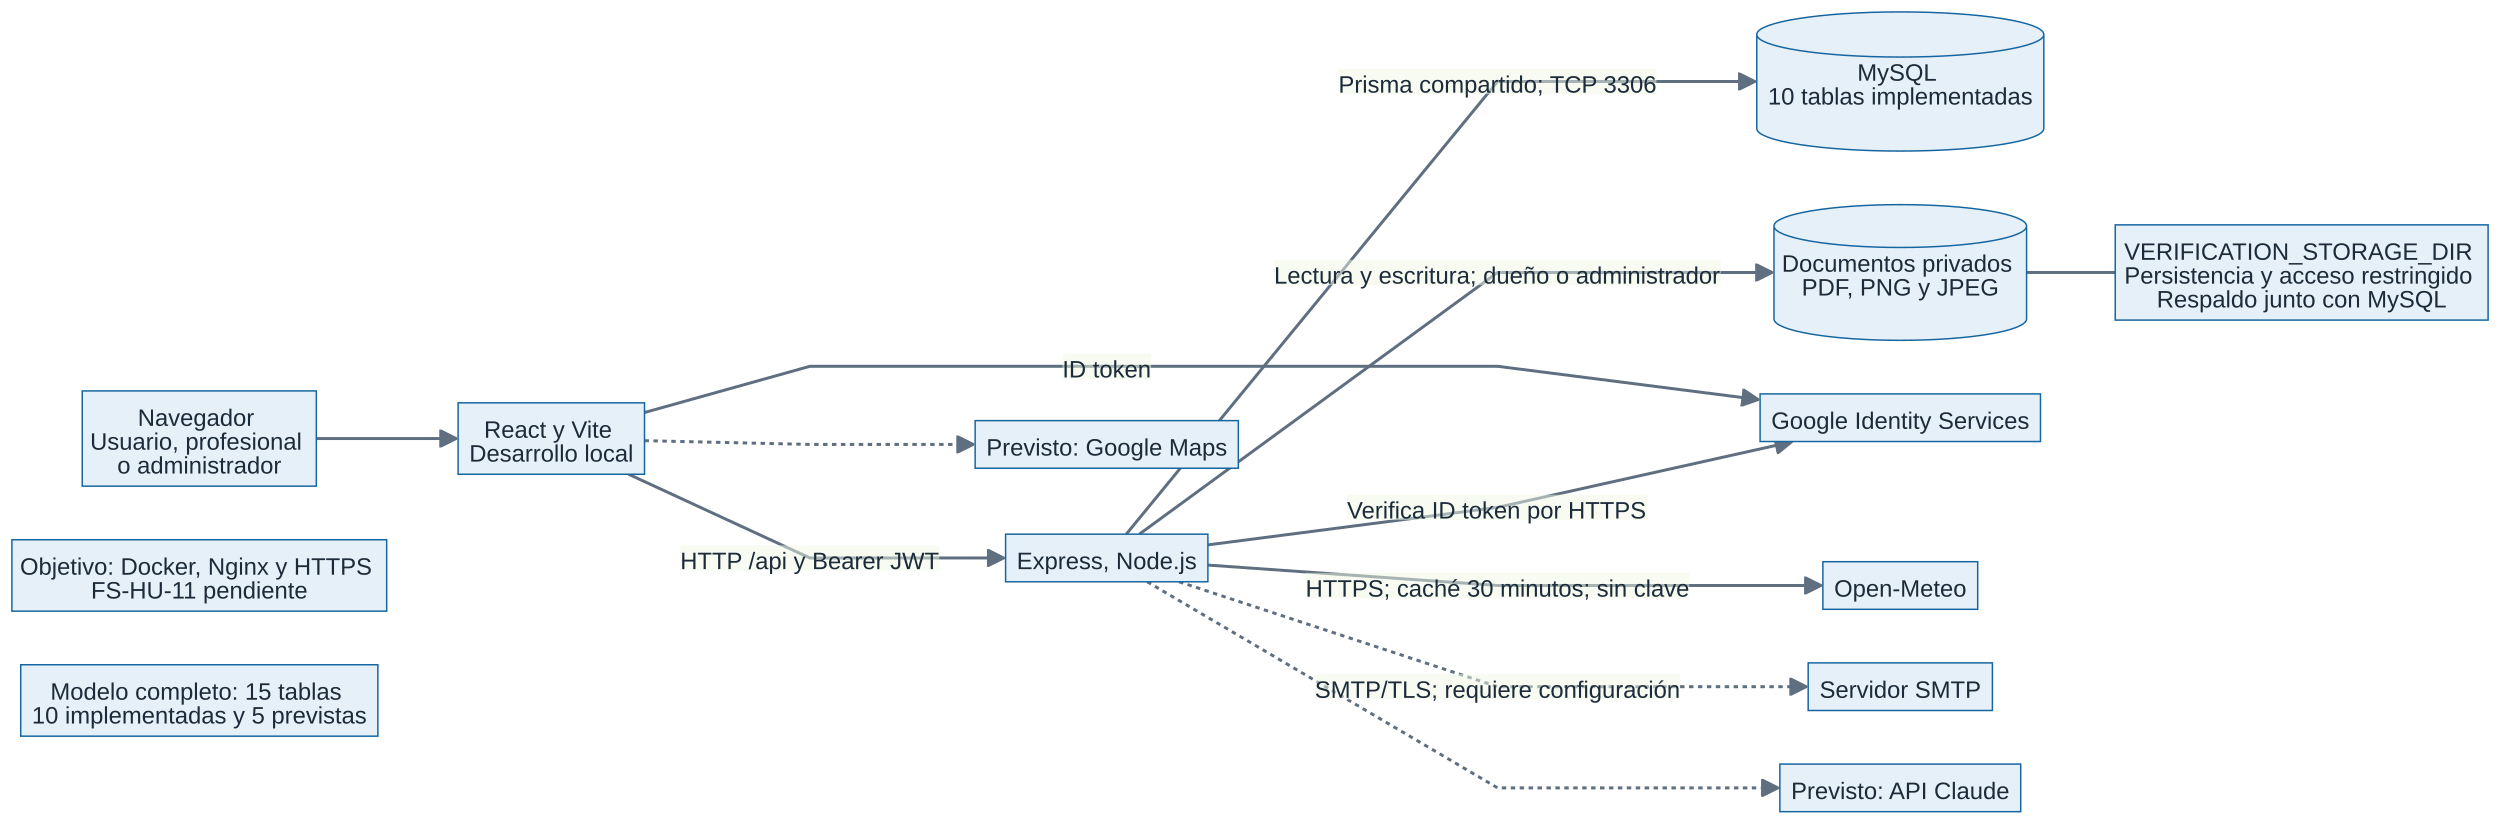
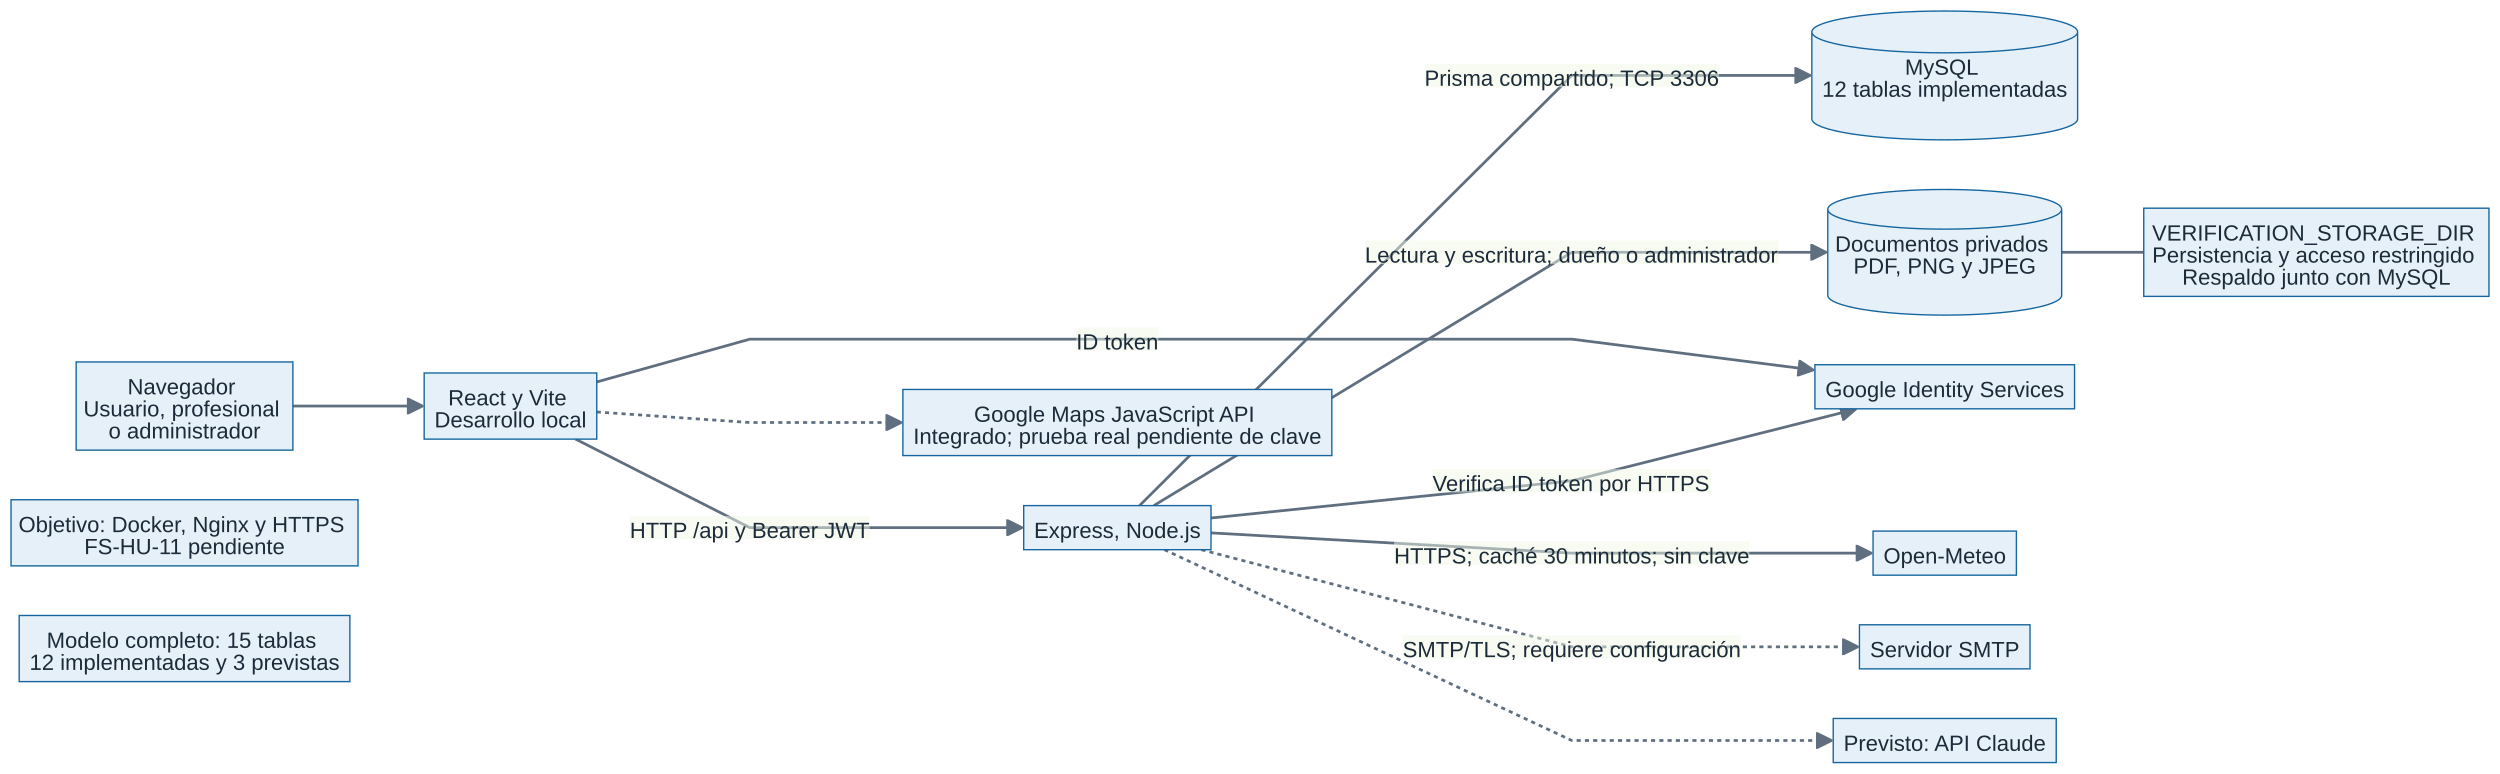
- <svg xmlns="http://www.w3.org/2000/svg" aria-roledescription="flowchart-v2" role="graphics-document document" viewBox="-8 -8 1679.992 553.452" height="553.452" width="1679.992" id="diagram">
+ <svg xmlns="http://www.w3.org/2000/svg" aria-roledescription="flowchart-v2" role="graphics-document document" viewBox="-8 -8 1814.453 561.452" height="561.452" width="1814.453" id="diagram">
  <style>#diagram{font-family:Arial;font-size:16px;fill:#1c2b39;}#diagram .error-icon{fill:hsl(26.667, 56.25%, 98.725%);}#diagram .error-text{fill:rgb(1.422, 3.453, 5.078);stroke:rgb(1.422, 3.453, 5.078);}#diagram .edge-thickness-normal{stroke-width:2px;}#diagram .edge-thickness-thick{stroke-width:3.5px;}#diagram .edge-pattern-solid{stroke-dasharray:0;}#diagram .edge-pattern-dashed{stroke-dasharray:3;}#diagram .edge-pattern-dotted{stroke-dasharray:2;}#diagram .marker{fill:#5f6f80;stroke:#5f6f80;}#diagram .marker.cross{stroke:#5f6f80;}#diagram svg{font-family:Arial;font-size:16px;}#diagram .label{font-family:Arial;color:#1c2b39;}#diagram .cluster-label text{fill:rgb(1.422, 3.453, 5.078);}#diagram .cluster-label span,#diagram p{color:rgb(1.422, 3.453, 5.078);}#diagram .label text,#diagram span,#diagram p{fill:#1c2b39;color:#1c2b39;}#diagram .node rect,#diagram .node circle,#diagram .node ellipse,#diagram .node polygon,#diagram .node path{fill:#e6f0f8;stroke:#1565a0;stroke-width:1px;}#diagram .flowchart-label text{text-anchor:middle;}#diagram .node .katex path{fill:#000;stroke:#000;stroke-width:1px;}#diagram .node .label{text-align:center;}#diagram .node.clickable{cursor:pointer;}#diagram .arrowheadPath{fill:#0b0b0b;}#diagram .edgePath .path{stroke:#5f6f80;stroke-width:2.0px;}#diagram .flowchart-link{stroke:#5f6f80;fill:none;}#diagram .edgeLabel{background-color:hsl(86.667, 56.25%, 93.725%);text-align:center;}#diagram .edgeLabel rect{opacity:0.5;background-color:hsl(86.667, 56.25%, 93.725%);fill:hsl(86.667, 56.25%, 93.725%);}#diagram .labelBkg{background-color:rgba(240, 248, 230, 0.5);}#diagram .cluster rect{fill:hsl(26.667, 56.25%, 98.725%);stroke:hsl(26.667, 16.25%, 88.725%);stroke-width:1px;}#diagram .cluster text{fill:rgb(1.422, 3.453, 5.078);}#diagram .cluster span,#diagram p{color:rgb(1.422, 3.453, 5.078);}#diagram div.mermaidTooltip{position:absolute;text-align:center;max-width:200px;padding:2px;font-family:Arial;font-size:12px;background:hsl(26.667, 56.25%, 98.725%);border:1px solid hsl(26.667, 16.25%, 88.725%);border-radius:2px;pointer-events:none;z-index:100;}#diagram .flowchartTitleText{text-anchor:middle;font-size:18px;fill:#1c2b39;}#diagram :root{--mermaid-font-family:"trebuchet ms",verdana,arial,sans-serif;}</style>
  <g>
    <marker orient="auto" markerHeight="12" markerWidth="12" markerUnits="userSpaceOnUse" refY="5" refX="6" viewBox="0 0 10 10" class="marker flowchart" id="diagram_flowchart-pointEnd">
      <path style="stroke-width: 1; stroke-dasharray: 1, 0;" class="arrowMarkerPath" d="M 0 0 L 10 5 L 0 10 z" />
    </marker>
    <marker orient="auto" markerHeight="12" markerWidth="12" markerUnits="userSpaceOnUse" refY="5" refX="4.5" viewBox="0 0 10 10" class="marker flowchart" id="diagram_flowchart-pointStart">
      <path style="stroke-width: 1; stroke-dasharray: 1, 0;" class="arrowMarkerPath" d="M 0 5 L 10 10 L 10 0 z" />
    </marker>
    <marker orient="auto" markerHeight="11" markerWidth="11" markerUnits="userSpaceOnUse" refY="5" refX="11" viewBox="0 0 10 10" class="marker flowchart" id="diagram_flowchart-circleEnd">
      <circle style="stroke-width: 1; stroke-dasharray: 1, 0;" class="arrowMarkerPath" r="5" cy="5" cx="5" />
    </marker>
    <marker orient="auto" markerHeight="11" markerWidth="11" markerUnits="userSpaceOnUse" refY="5" refX="-1" viewBox="0 0 10 10" class="marker flowchart" id="diagram_flowchart-circleStart">
      <circle style="stroke-width: 1; stroke-dasharray: 1, 0;" class="arrowMarkerPath" r="5" cy="5" cx="5" />
    </marker>
    <marker orient="auto" markerHeight="11" markerWidth="11" markerUnits="userSpaceOnUse" refY="5.2" refX="12" viewBox="0 0 11 11" class="marker cross flowchart" id="diagram_flowchart-crossEnd">
      <path style="stroke-width: 2; stroke-dasharray: 1, 0;" class="arrowMarkerPath" d="M 1,1 l 9,9 M 10,1 l -9,9" />
    </marker>
    <marker orient="auto" markerHeight="11" markerWidth="11" markerUnits="userSpaceOnUse" refY="5.2" refX="-1" viewBox="0 0 11 11" class="marker cross flowchart" id="diagram_flowchart-crossStart">
      <path style="stroke-width: 2; stroke-dasharray: 1, 0;" class="arrowMarkerPath" d="M 1,1 l 9,9 M 10,1 l -9,9" />
    </marker>
    <g class="root">
      <g class="clusters" />
      <g class="edgePaths">
        <path marker-end="url(#diagram_flowchart-pointEnd)" style="fill:none;" class="edge-thickness-normal edge-pattern-solid flowchart-link LS-U LE-F" id="L-U-F-0" d="M204.57,286.702L275.844,286.702L294.544,286.702" />
-         <path marker-end="url(#diagram_flowchart-pointEnd)" style="fill:none;" class="edge-thickness-normal edge-pattern-solid flowchart-link LS-F LE-B" id="L-F-B-0" d="M414.432,310.702L536.203,366.952L662.458,366.952" />
-         <path marker-end="url(#diagram_flowchart-pointEnd)" style="fill:none;" class="edge-thickness-normal edge-pattern-solid flowchart-link LS-B LE-D" id="L-B-D-0" d="M748.85,350.952L998.348,46.754L1167.239,46.754" />
-         <path marker-end="url(#diagram_flowchart-pointEnd)" style="fill:none;" class="edge-thickness-normal edge-pattern-solid flowchart-link LS-B LE-A" id="L-B-A-0" d="M757.629,350.952L998.348,175.105L1178.809,175.105" />
-         <path style="fill:none;" class="edge-thickness-normal edge-pattern-solid flowchart-link LS-A LE-P" id="L-A-P-0" d="M1353.859,175.105L1389.43,175.105L1413.43,175.105" />
-         <path marker-end="url(#diagram_flowchart-pointEnd)" style="fill:none;" class="edge-thickness-normal edge-pattern-solid flowchart-link LS-F LE-I" id="L-F-I-0" d="M425.109,269.199L536.203,238.154L735.727,238.154L998.348,238.154L1169.516,260.004" />
-         <path marker-end="url(#diagram_flowchart-pointEnd)" style="fill:none;" class="edge-thickness-normal edge-pattern-solid flowchart-link LS-B LE-I" id="L-B-I-0" d="M803.695,358.153L998.348,332.952L1191.941,289.854" />
-         <path marker-end="url(#diagram_flowchart-pointEnd)" style="fill:none;" class="edge-thickness-normal edge-pattern-solid flowchart-link LS-B LE-O" id="L-B-O-0" d="M803.695,371.74L998.348,385.452L1211.665,385.452" />
-         <path marker-end="url(#diagram_flowchart-pointEnd)" style="fill:none;stroke-width:2px;stroke-dasharray:3;" class="edge-thickness-normal edge-pattern-dotted flowchart-link LS-B LE-S" id="L-B-S-0" d="M784.304,382.952L998.348,453.452L1201.786,453.452" />
-         <path marker-end="url(#diagram_flowchart-pointEnd)" style="fill:none;stroke-width:2px;stroke-dasharray:3;" class="edge-thickness-normal edge-pattern-dotted flowchart-link LS-F LE-G" id="L-F-G-0" d="M425.109,288.127L536.203,290.654L641.997,290.654" />
-         <path marker-end="url(#diagram_flowchart-pointEnd)" style="fill:none;stroke-width:2px;stroke-dasharray:3;" class="edge-thickness-normal edge-pattern-dotted flowchart-link LS-B LE-C" id="L-B-C-0" d="M762.924,382.952L998.348,521.452L1182.763,521.452" />
+         <path marker-end="url(#diagram_flowchart-pointEnd)" style="fill:none;" class="edge-thickness-normal edge-pattern-solid flowchart-link LS-F LE-B" id="L-F-B-0" d="M409.722,310.702L536.203,374.952L729.688,374.952" />
+         <path marker-end="url(#diagram_flowchart-pointEnd)" style="fill:none;" class="edge-thickness-normal edge-pattern-solid flowchart-link LS-B LE-D" id="L-B-D-0" d="M819.038,358.952L1132.809,46.754L1301.7,46.754" />
+         <path marker-end="url(#diagram_flowchart-pointEnd)" style="fill:none;" class="edge-thickness-normal edge-pattern-solid flowchart-link LS-B LE-A" id="L-B-A-0" d="M829.365,358.952L1132.809,175.105L1313.27,175.105" />
+         <path style="fill:none;" class="edge-thickness-normal edge-pattern-solid flowchart-link LS-A LE-P" id="L-A-P-0" d="M1488.32,175.105L1523.891,175.105L1547.891,175.105" />
+         <path marker-end="url(#diagram_flowchart-pointEnd)" style="fill:none;" class="edge-thickness-normal edge-pattern-solid flowchart-link LS-F LE-I" id="L-F-I-0" d="M425.109,269.199L536.203,238.154L802.957,238.154L1132.809,238.154L1303.977,260.004" />
+         <path marker-end="url(#diagram_flowchart-pointEnd)" style="fill:none;" class="edge-thickness-normal edge-pattern-solid flowchart-link LS-B LE-I" id="L-B-I-0" d="M870.926,367.946L1132.809,340.952L1334.86,289.998" />
+         <path marker-end="url(#diagram_flowchart-pointEnd)" style="fill:none;" class="edge-thickness-normal edge-pattern-solid flowchart-link LS-B LE-O" id="L-B-O-0" d="M870.926,378.764L1132.809,393.452L1346.126,393.452" />
+         <path marker-end="url(#diagram_flowchart-pointEnd)" style="fill:none;stroke-width:2px;stroke-dasharray:3;" class="edge-thickness-normal edge-pattern-dotted flowchart-link LS-B LE-S" id="L-B-S-0" d="M863.97,390.952L1132.809,461.452L1336.247,461.452" />
+         <path marker-end="url(#diagram_flowchart-pointEnd)" style="fill:none;stroke-width:2px;stroke-dasharray:3;" class="edge-thickness-normal edge-pattern-dotted flowchart-link LS-F LE-G" id="L-F-G-0" d="M425.109,291.011L536.203,298.654L641.997,298.654" />
+         <path marker-end="url(#diagram_flowchart-pointEnd)" style="fill:none;stroke-width:2px;stroke-dasharray:3;" class="edge-thickness-normal edge-pattern-dotted flowchart-link LS-B LE-C" id="L-B-C-0" d="M837.116,390.952L1132.809,529.452L1317.223,529.452" />
      </g>
      <g class="edgeLabels">
        <g class="edgeLabel">
          <g transform="translate(0, 0)" class="label">
            <rect height="0" width="0" ry="0" rx="0" />
            <text style="">
              <tspan class="row" x="0" dy="1em" xml:space="preserve" />
            </text>
          </g>
        </g>
-         <g transform="translate(536.2031, 366.9521)" class="edgeLabel">
+         <g transform="translate(536.2031, 374.9521)" class="edgeLabel">
          <g transform="translate(-87.09375, -8.5)" class="label">
            <rect height="17" width="174.089" ry="0" rx="0" />
            <text style="">
              <tspan class="row" x="0" dy="1em" xml:space="preserve">HTTP /api y Bearer JWT</tspan>
            </text>
          </g>
        </g>
-         <g transform="translate(998.3477, 46.75436)" class="edgeLabel">
+         <g transform="translate(1132.809, 46.75436)" class="edgeLabel">
          <g transform="translate(-106.9141, -8.5)" class="label">
-             <rect height="17" width="213.706" ry="0" rx="0" />
+             <rect height="17" width="213.705" ry="0" rx="0" />
            <text style="">
              <tspan class="row" x="0" dy="1em" xml:space="preserve">Prisma compartido; TCP 3306</tspan>
            </text>
          </g>
        </g>
-         <g transform="translate(998.3477, 175.1054)" class="edgeLabel">
+         <g transform="translate(1132.809, 175.1054)" class="edgeLabel">
          <g transform="translate(-150.1914, -8.5)" class="label">
            <rect height="17" width="300.206" ry="0" rx="0" />
            <text style="">
              <tspan class="row" x="0" dy="1em" xml:space="preserve">Lectura y escritura; dueño o administrador</tspan>
            </text>
          </g>
        </g>
        <g class="edgeLabel">
          <g transform="translate(0, 0)" class="label">
            <rect height="0" width="0" ry="0" rx="0" />
            <text style="">
              <tspan class="row" x="0" dy="1em" xml:space="preserve" />
            </text>
          </g>
        </g>
-         <g transform="translate(735.7266, 238.1538)" class="edgeLabel">
+         <g transform="translate(802.957, 238.1538)" class="edgeLabel">
          <g transform="translate(-29.84375, -8.5)" class="label">
            <rect height="17" width="59.657" ry="0" rx="0" />
            <text style="">
              <tspan class="row" x="0" dy="1em" xml:space="preserve">ID token</tspan>
            </text>
          </g>
        </g>
-         <g transform="translate(998.3477, 332.9521)" class="edgeLabel">
+         <g transform="translate(1132.809, 340.9521)" class="edgeLabel">
          <g transform="translate(-101.1445, -8.5)" class="label">
            <rect height="17" width="202.175" ry="0" rx="0" />
            <text style="">
              <tspan class="row" x="0" dy="1em" xml:space="preserve">Verifica ID token por HTTPS</tspan>
            </text>
          </g>
        </g>
-         <g transform="translate(998.3477, 385.4521)" class="edgeLabel">
+         <g transform="translate(1132.809, 393.4521)" class="edgeLabel">
          <g transform="translate(-128.9922, -8.5)" class="label">
            <rect height="17" width="257.835" ry="0" rx="0" />
            <text style="">
              <tspan class="row" x="0" dy="1em" xml:space="preserve">HTTPS; caché 30 minutos; sin clave</tspan>
            </text>
          </g>
        </g>
-         <g transform="translate(998.3477, 453.4521)" class="edgeLabel">
+         <g transform="translate(1132.809, 461.4521)" class="edgeLabel">
          <g transform="translate(-122.7734, -8.5)" class="label">
            <rect height="17" width="245.405" ry="0" rx="0" />
            <text style="">
              <tspan class="row" x="0" dy="1em" xml:space="preserve">SMTP/TLS; requiere configuración</tspan>
            </text>
          </g>
        </g>
        <g class="edgeLabel">
          <g transform="translate(0, 0)" class="label">
            <rect height="0" width="0" ry="0" rx="0" />
            <text style="">
              <tspan class="row" x="0" dy="1em" xml:space="preserve" />
            </text>
          </g>
        </g>
        <g class="edgeLabel">
          <g transform="translate(0, 0)" class="label">
            <rect height="0" width="0" ry="0" rx="0" />
            <text style="">
              <tspan class="row" x="0" dy="1em" xml:space="preserve" />
            </text>
          </g>
        </g>
      </g>
      <g class="nodes">
-         <g transform="translate(125.9219, 286.7021)" data-id="U" data-node="true" id="flowchart-U-36" class="node default default flowchart-label">
+         <g transform="translate(125.9219, 286.7021)" data-id="U" data-node="true" id="flowchart-U-38" class="node default default flowchart-label">
          <rect height="64" width="157.297" y="-32" x="-78.648" ry="0" rx="0" style="" class="basic label-container" />
          <g transform="translate(0, -24.5)" style="" class="label">
            <rect />
            <text style="">
              <tspan class="row" x="0" dy="1em" xml:space="preserve">Navegador</tspan>
              <tspan class="row" x="0" dy="1em" xml:space="preserve">Usuario, profesional</tspan>
              <tspan class="row" x="0" dy="1em" xml:space="preserve">o administrador</tspan>
            </text>
          </g>
        </g>
-         <g transform="translate(362.4766, 286.7021)" data-id="F" data-node="true" id="flowchart-F-37" class="node default default flowchart-label">
+         <g transform="translate(362.4766, 286.7021)" data-id="F" data-node="true" id="flowchart-F-39" class="node default default flowchart-label">
          <rect height="48" width="125.266" y="-24" x="-62.633" ry="0" rx="0" style="" class="basic label-container" />
          <g transform="translate(0, -16.5)" style="" class="label">
            <rect />
            <text style="">
              <tspan class="row" x="0" dy="1em" xml:space="preserve">React y Vite</tspan>
              <tspan class="row" x="0" dy="1em" xml:space="preserve">Desarrollo local</tspan>
            </text>
          </g>
        </g>
-         <g transform="translate(735.7266, 366.9521)" data-id="B" data-node="true" id="flowchart-B-39" class="node default default flowchart-label">
+         <g transform="translate(802.957, 374.9521)" data-id="B" data-node="true" id="flowchart-B-41" class="node default default flowchart-label">
          <rect height="32" width="135.938" y="-16" x="-67.969" ry="0" rx="0" style="" class="basic label-container" />
          <g transform="translate(0, -8.5)" style="" class="label">
            <rect />
            <text style="">
              <tspan class="row" x="0" dy="1em" xml:space="preserve">Express, Node.js</tspan>
            </text>
          </g>
        </g>
-         <g transform="translate(1268.984, 46.75436)" data-id="D" data-node="true" id="flowchart-D-41" class="node default default flowchart-label">
+         <g transform="translate(1403.445, 46.75436)" data-id="D" data-node="true" id="flowchart-D-43" class="node default default flowchart-label">
          <path transform="translate(-96.44531,-46.75436)" d="M 0,15.17 a 96.445,15.17 0,0,0 192.891 0 a 96.445,15.17 0,0,0 -192.891 0 l 0,63.17 a 96.445,15.17 0,0,0 192.891 0 l 0,-63.17" style="" />
          <g transform="translate(0, -16.5)" style="" class="label">
            <rect />
            <text style="">
              <tspan class="row" x="0" dy="1em" xml:space="preserve">MySQL</tspan>
-               <tspan class="row" x="0" dy="1em" xml:space="preserve">10 tablas implementadas</tspan>
-             </text>
-           </g>
-         </g>
-         <g transform="translate(1268.984, 175.1054)" data-id="A" data-node="true" id="flowchart-A-43" class="node default default flowchart-label">
+               <tspan class="row" x="0" dy="1em" xml:space="preserve">12 tablas implementadas</tspan>
+             </text>
+           </g>
+         </g>
+         <g transform="translate(1403.445, 175.1054)" data-id="A" data-node="true" id="flowchart-A-45" class="node default default flowchart-label">
          <path transform="translate(-84.875,-45.59669)" d="M 0,14.398 a 84.875,14.398 0,0,0 169.75 0 a 84.875,14.398 0,0,0 -169.75 0 l 0,62.398 a 84.875,14.398 0,0,0 169.75 0 l 0,-62.398" style="" />
          <g transform="translate(0, -16.5)" style="" class="label">
            <rect />
            <text style="">
              <tspan class="row" x="0" dy="1em" xml:space="preserve">Documentos privados</tspan>
              <tspan class="row" x="0" dy="1em" xml:space="preserve">PDF, PNG y JPEG</tspan>
            </text>
          </g>
        </g>
-         <g transform="translate(1538.711, 175.1054)" data-id="P" data-node="true" id="flowchart-P-45" class="node default default flowchart-label">
+         <g transform="translate(1673.172, 175.1054)" data-id="P" data-node="true" id="flowchart-P-47" class="node default default flowchart-label">
          <rect height="64" width="250.562" y="-32" x="-125.281" ry="0" rx="0" style="" class="basic label-container" />
          <g transform="translate(0, -24.5)" style="" class="label">
            <rect />
            <text style="">
              <tspan class="row" x="0" dy="1em" xml:space="preserve">VERIFICATION_STORAGE_DIR</tspan>
              <tspan class="row" x="0" dy="1em" xml:space="preserve">Persistencia y acceso restringido</tspan>
              <tspan class="row" x="0" dy="1em" xml:space="preserve">Respaldo junto con MySQL</tspan>
            </text>
          </g>
        </g>
-         <g transform="translate(1268.984, 272.7021)" data-id="I" data-node="true" id="flowchart-I-47" class="node default default flowchart-label">
+         <g transform="translate(1403.445, 272.7021)" data-id="I" data-node="true" id="flowchart-I-49" class="node default default flowchart-label">
          <rect height="32" width="188.422" y="-16" x="-94.211" ry="0" rx="0" style="" class="basic label-container" />
          <g transform="translate(0, -8.5)" style="" class="label">
            <rect />
            <text style="">
              <tspan class="row" x="0" dy="1em" xml:space="preserve">Google Identity Services</tspan>
            </text>
          </g>
        </g>
-         <g transform="translate(1268.984, 385.4521)" data-id="O" data-node="true" id="flowchart-O-51" class="node default default flowchart-label">
+         <g transform="translate(1403.445, 393.4521)" data-id="O" data-node="true" id="flowchart-O-53" class="node default default flowchart-label">
          <rect height="32" width="104.039" y="-16" x="-52.02" ry="0" rx="0" style="" class="basic label-container" />
          <g transform="translate(0, -8.5)" style="" class="label">
            <rect />
            <text style="">
              <tspan class="row" x="0" dy="1em" xml:space="preserve">Open-Meteo</tspan>
            </text>
          </g>
        </g>
-         <g transform="translate(1268.984, 453.4521)" data-id="S" data-node="true" id="flowchart-S-53" class="node default default flowchart-label">
+         <g transform="translate(1403.445, 461.4521)" data-id="S" data-node="true" id="flowchart-S-55" class="node default default flowchart-label">
          <rect height="32" width="123.797" y="-16" x="-61.898" ry="0" rx="0" style="" class="basic label-container" />
          <g transform="translate(0, -8.5)" style="" class="label">
            <rect />
            <text style="">
              <tspan class="row" x="0" dy="1em" xml:space="preserve">Servidor SMTP</tspan>
            </text>
          </g>
        </g>
-         <g transform="translate(735.7266, 290.6538)" data-id="G" data-node="true" id="flowchart-G-55" class="node default default flowchart-label">
-           <rect height="32" width="176.859" y="-16" x="-88.43" ry="0" rx="0" style="" class="basic label-container" />
-           <g transform="translate(0, -8.5)" style="" class="label">
-             <rect />
-             <text style="">
-               <tspan class="row" x="0" dy="1em" xml:space="preserve">Previsto: Google Maps</tspan>
-             </text>
-           </g>
-         </g>
-         <g transform="translate(1268.984, 521.4521)" data-id="C" data-node="true" id="flowchart-C-57" class="node default default flowchart-label">
+         <g transform="translate(802.957, 298.6538)" data-id="G" data-node="true" id="flowchart-G-57" class="node default default flowchart-label">
+           <rect height="48" width="311.32" y="-24" x="-155.66" ry="0" rx="0" style="" class="basic label-container" />
+           <g transform="translate(0, -16.5)" style="" class="label">
+             <rect />
+             <text style="">
+               <tspan class="row" x="0" dy="1em" xml:space="preserve">Google Maps JavaScript API</tspan>
+               <tspan class="row" x="0" dy="1em" xml:space="preserve">Integrado; prueba real pendiente de clave</tspan>
+             </text>
+           </g>
+         </g>
+         <g transform="translate(1403.445, 529.4521)" data-id="C" data-node="true" id="flowchart-C-59" class="node default default flowchart-label">
          <rect height="32" width="161.844" y="-16" x="-80.922" ry="0" rx="0" style="" class="basic label-container" />
          <g transform="translate(0, -8.5)" style="" class="label">
            <rect />
            <text style="">
              <tspan class="row" x="0" dy="1em" xml:space="preserve">Previsto: API Claude</tspan>
            </text>
          </g>
        </g>
-         <g transform="translate(125.9219, 378.7021)" data-id="N" data-node="true" id="flowchart-N-58" class="node default default flowchart-label">
+         <g transform="translate(125.9219, 378.7021)" data-id="N" data-node="true" id="flowchart-N-60" class="node default default flowchart-label">
          <rect height="48" width="251.844" y="-24" x="-125.922" ry="0" rx="0" style="" class="basic label-container" />
          <g transform="translate(0, -16.5)" style="" class="label">
            <rect />
            <text style="">
              <tspan class="row" x="0" dy="1em" xml:space="preserve">Objetivo: Docker, Nginx y HTTPS</tspan>
              <tspan class="row" x="0" dy="1em" xml:space="preserve">FS-HU-11 pendiente</tspan>
            </text>
          </g>
        </g>
-         <g transform="translate(125.9219, 462.7021)" data-id="M" data-node="true" id="flowchart-M-59" class="node default default flowchart-label">
+         <g transform="translate(125.9219, 462.7021)" data-id="M" data-node="true" id="flowchart-M-61" class="node default default flowchart-label">
          <rect height="48" width="240" y="-24" x="-120" ry="0" rx="0" style="" class="basic label-container" />
          <g transform="translate(0, -16.5)" style="" class="label">
            <rect />
            <text style="">
              <tspan class="row" x="0" dy="1em" xml:space="preserve">Modelo completo: 15 tablas</tspan>
-               <tspan class="row" x="0" dy="1em" xml:space="preserve">10 implementadas y 5 previstas</tspan>
+               <tspan class="row" x="0" dy="1em" xml:space="preserve">12 implementadas y 3 previstas</tspan>
            </text>
          </g>
        </g>
      </g>
    </g>
  </g>
</svg>
